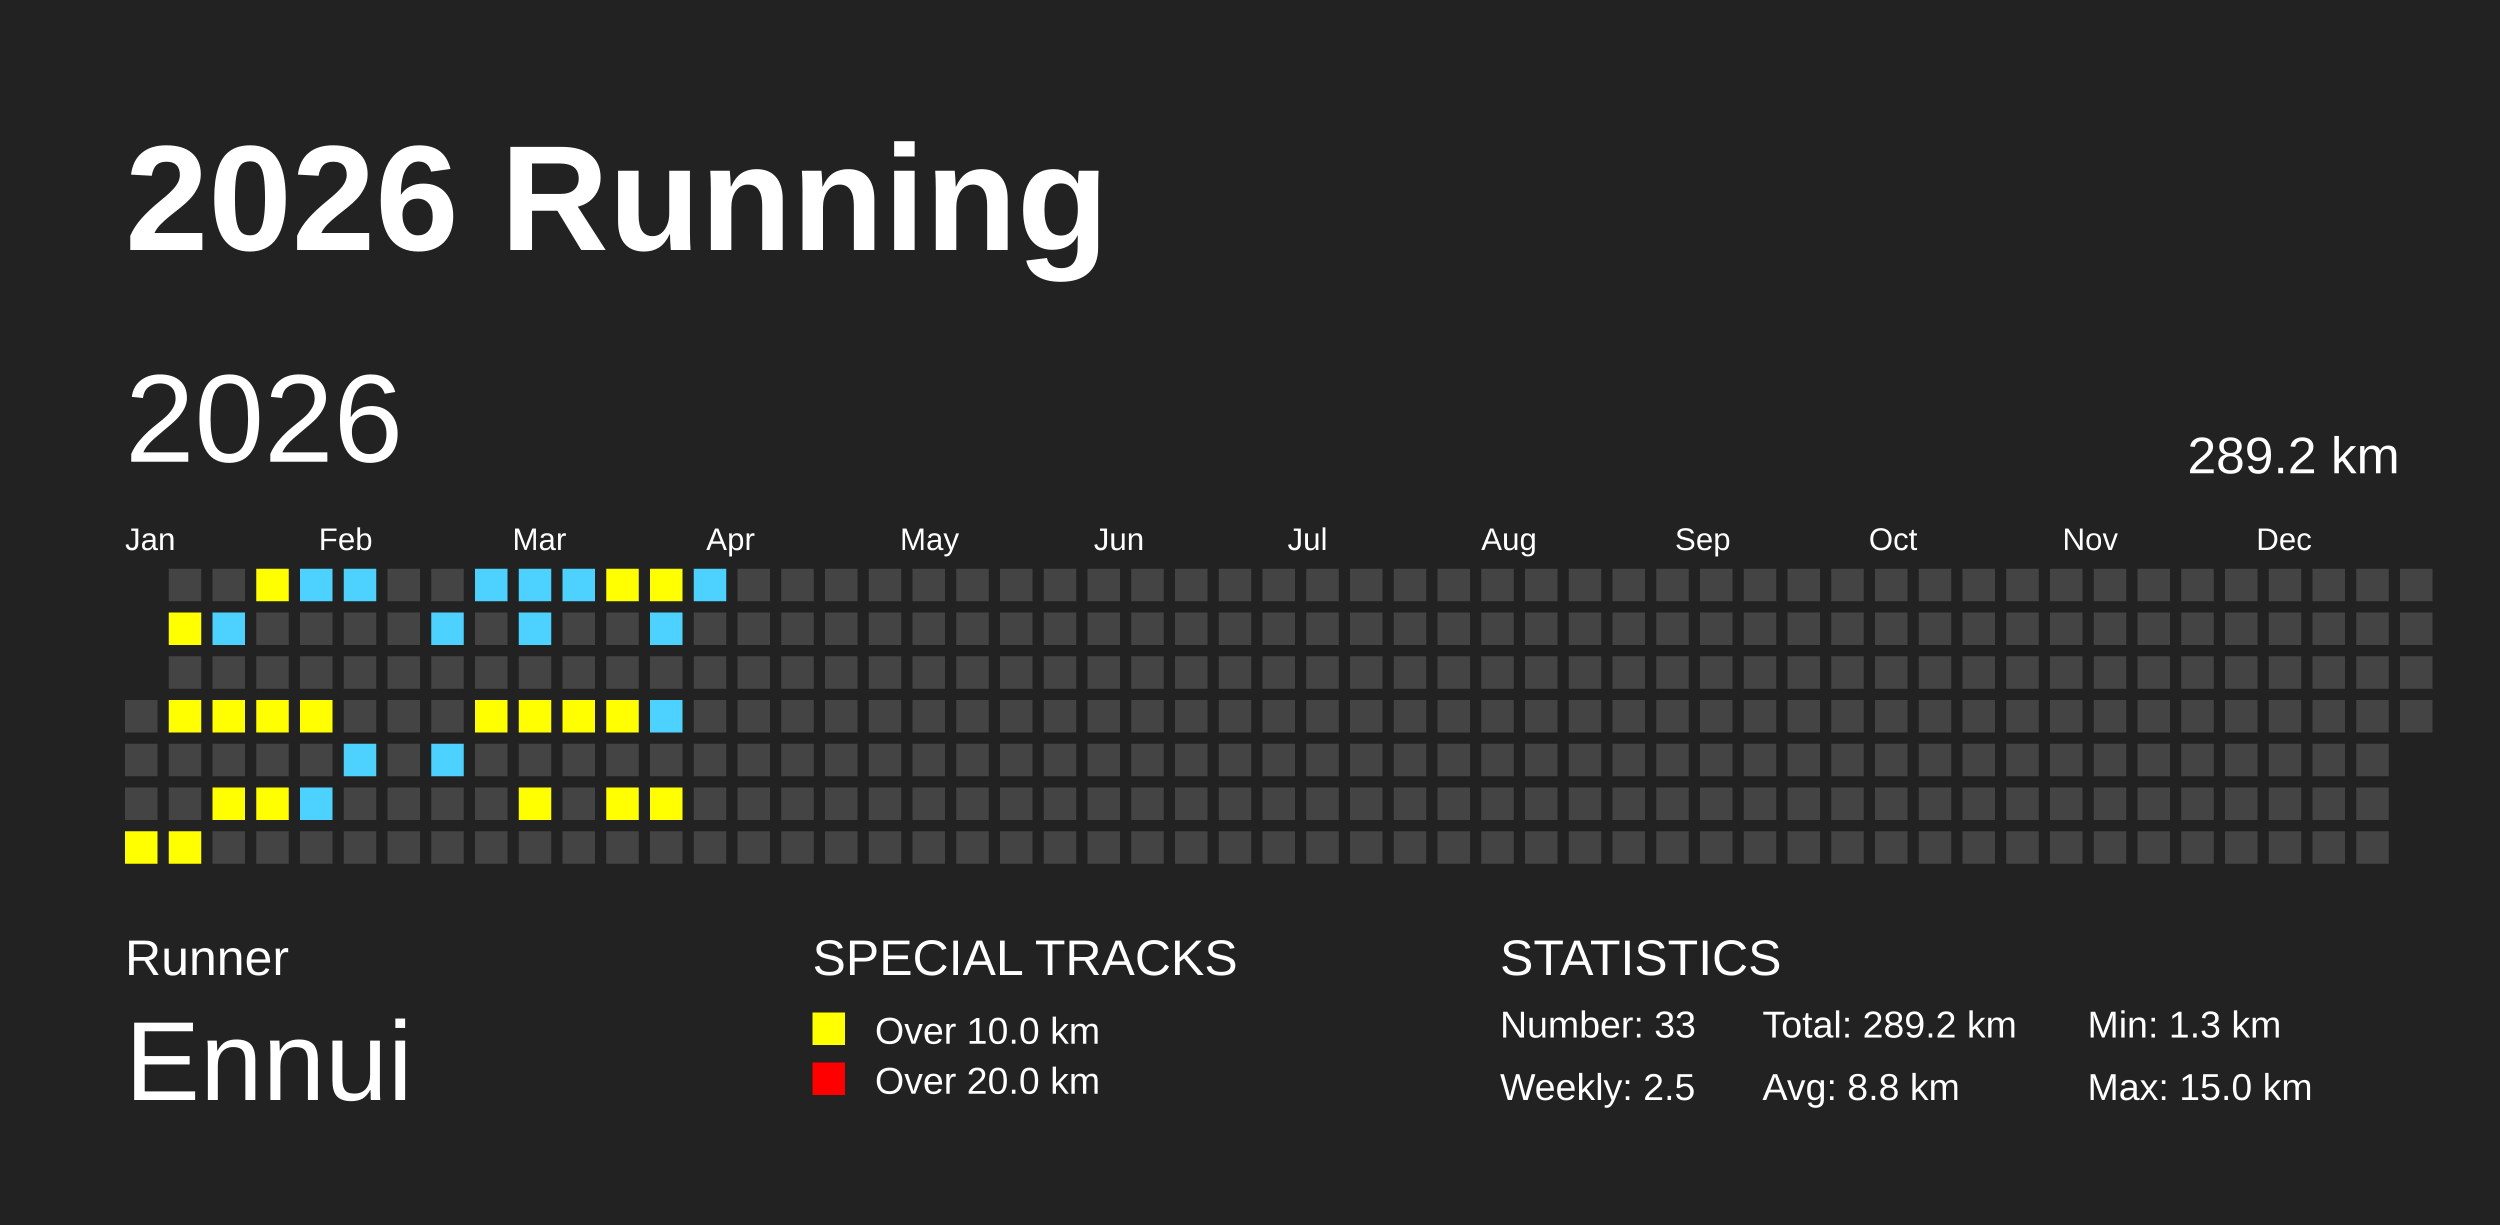
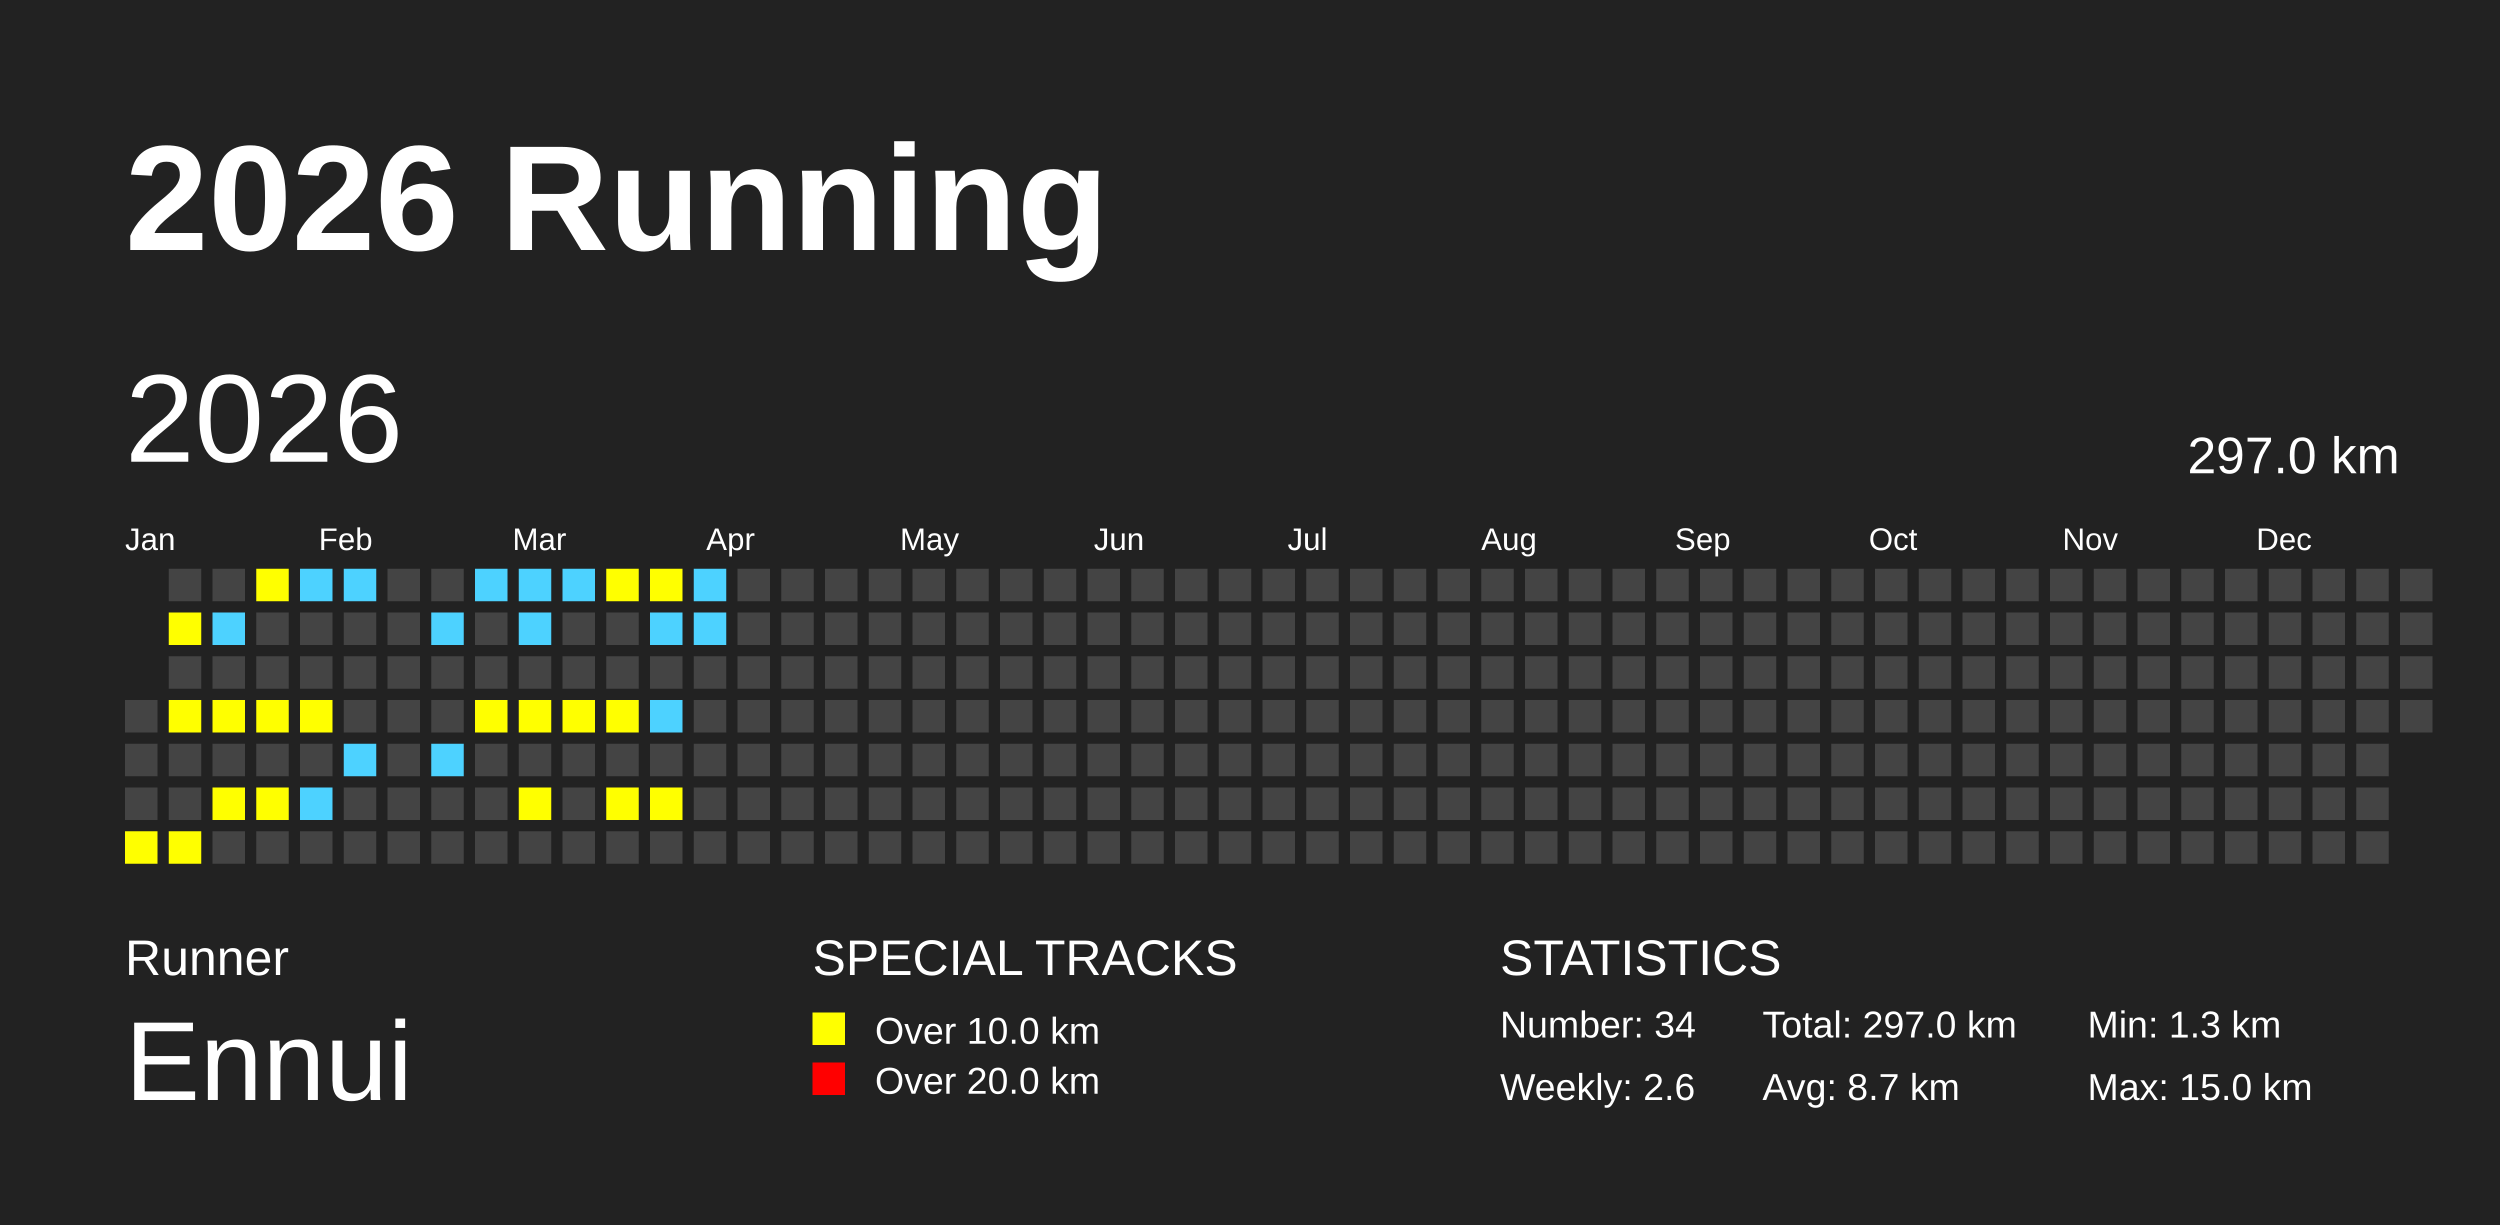
<svg xmlns="http://www.w3.org/2000/svg" baseProfile="full" height="98mm" version="1.1" viewBox="0,0,200,98" width="200mm">
  <defs />
  <rect fill="#222222" height="98" width="200" x="0" y="0" />
  <text fill="#FFFFFF" style="font-size:12px; font-family:Arial; font-weight:bold;" x="10" y="20">2026 Running</text>
  <text fill="#FFFFFF" style="font-size:4px; font-family:Arial" x="10" y="78">Runner</text>
  <text fill="#FFFFFF" style="font-size:9px; font-family:Arial" x="10" y="88">Ennui</text>
  <text fill="#FFFFFF" style="font-size:4px; font-family:Arial" x="65" y="78">SPECIAL TRACKS</text>
  <rect fill="yellow" height="2.6" width="2.6" x="65" y="81" />
  <text fill="#FFFFFF" style="font-size:3px; font-family:Arial" x="70" y="83.5">Over 10.0 km</text>
  <rect fill="red" height="2.6" width="2.6" x="65" y="85" />
  <text fill="#FFFFFF" style="font-size:3px; font-family:Arial" x="70" y="87.5">Over 20.0 km</text>
  <text fill="#FFFFFF" style="font-size:4px; font-family:Arial" x="120" y="78">STATISTICS</text>
-   <text fill="#FFFFFF" style="font-size:3px; font-family:Arial" x="120" y="83">Number: 33</text>
-   <text fill="#FFFFFF" style="font-size:3px; font-family:Arial" x="120" y="88">Weekly: 2.5</text>
-   <text fill="#FFFFFF" style="font-size:3px; font-family:Arial" x="141" y="83">Total: 289.2 km</text>
-   <text fill="#FFFFFF" style="font-size:3px; font-family:Arial" x="141" y="88">Avg: 8.8 km</text>
+   <text fill="#FFFFFF" style="font-size:3px; font-family:Arial" x="120" y="83">Number: 34</text>
+   <text fill="#FFFFFF" style="font-size:3px; font-family:Arial" x="120" y="88">Weekly: 2.6</text>
+   <text fill="#FFFFFF" style="font-size:3px; font-family:Arial" x="141" y="83">Total: 297.0 km</text>
+   <text fill="#FFFFFF" style="font-size:3px; font-family:Arial" x="141" y="88">Avg: 8.7 km</text>
  <text fill="#FFFFFF" style="font-size:3px; font-family:Arial" x="167" y="83">Min: 1.3 km</text>
  <text fill="#FFFFFF" style="font-size:3px; font-family:Arial" x="167" y="88">Max: 15.0 km</text>
  <text dominant-baseline="hanging" fill="#FFFFFF" style="font-size:10.0px; font-family:Arial;" x="10" y="30">2026</text>
-   <text dominant-baseline="hanging" fill="#FFFFFF" style="font-size:4.125px; font-family:Arial;" x="175" y="35">289.2 km</text>
+   <text dominant-baseline="hanging" fill="#FFFFFF" style="font-size:4.125px; font-family:Arial;" x="175" y="35">297.0 km</text>
  <text fill="#FFFFFF" style="font-size:2.5px; font-family:Arial" x="10.0" y="44">Jan</text>
  <text fill="#FFFFFF" style="font-size:2.5px; font-family:Arial" x="25.5" y="44">Feb</text>
  <text fill="#FFFFFF" style="font-size:2.5px; font-family:Arial" x="41.0" y="44">Mar</text>
  <text fill="#FFFFFF" style="font-size:2.5px; font-family:Arial" x="56.5" y="44">Apr</text>
  <text fill="#FFFFFF" style="font-size:2.5px; font-family:Arial" x="72.0" y="44">May</text>
  <text fill="#FFFFFF" style="font-size:2.5px; font-family:Arial" x="87.5" y="44">Jun</text>
  <text fill="#FFFFFF" style="font-size:2.5px; font-family:Arial" x="103.0" y="44">Jul</text>
  <text fill="#FFFFFF" style="font-size:2.5px; font-family:Arial" x="118.5" y="44">Aug</text>
  <text fill="#FFFFFF" style="font-size:2.5px; font-family:Arial" x="134.0" y="44">Sep</text>
  <text fill="#FFFFFF" style="font-size:2.5px; font-family:Arial" x="149.5" y="44">Oct</text>
  <text fill="#FFFFFF" style="font-size:2.5px; font-family:Arial" x="165.0" y="44">Nov</text>
  <text fill="#FFFFFF" style="font-size:2.5px; font-family:Arial" x="180.5" y="44">Dec</text>
  <rect fill="#444444" height="2.6" width="2.6" x="10.0" y="56.0" />
  <rect fill="#444444" height="2.6" width="2.6" x="10.0" y="59.5" />
  <rect fill="#444444" height="2.6" width="2.6" x="10.0" y="63.0" />
  <rect fill="yellow" height="2.6" width="2.6" x="10.0" y="66.5" />
  <rect fill="#444444" height="2.6" width="2.6" x="13.5" y="45.5" />
  <rect fill="yellow" height="2.6" width="2.6" x="13.5" y="49.0" />
  <rect fill="#444444" height="2.6" width="2.6" x="13.5" y="52.5" />
  <rect fill="yellow" height="2.6" width="2.6" x="13.5" y="56.0" />
  <rect fill="#444444" height="2.6" width="2.6" x="13.5" y="59.5" />
  <rect fill="#444444" height="2.6" width="2.6" x="13.5" y="63.0" />
  <rect fill="yellow" height="2.6" width="2.6" x="13.5" y="66.5" />
  <rect fill="#444444" height="2.6" width="2.6" x="17.0" y="45.5" />
  <rect fill="#4DD2FF" height="2.6" width="2.6" x="17.0" y="49.0" />
  <rect fill="#444444" height="2.6" width="2.6" x="17.0" y="52.5" />
  <rect fill="yellow" height="2.6" width="2.6" x="17.0" y="56.0" />
  <rect fill="#444444" height="2.6" width="2.6" x="17.0" y="59.5" />
  <rect fill="yellow" height="2.6" width="2.6" x="17.0" y="63.0" />
  <rect fill="#444444" height="2.6" width="2.6" x="17.0" y="66.5" />
  <rect fill="yellow" height="2.6" width="2.6" x="20.5" y="45.5" />
  <rect fill="#444444" height="2.6" width="2.6" x="20.5" y="49.0" />
  <rect fill="#444444" height="2.6" width="2.6" x="20.5" y="52.5" />
  <rect fill="yellow" height="2.6" width="2.6" x="20.5" y="56.0" />
  <rect fill="#444444" height="2.6" width="2.6" x="20.5" y="59.5" />
  <rect fill="yellow" height="2.6" width="2.6" x="20.5" y="63.0" />
  <rect fill="#444444" height="2.6" width="2.6" x="20.5" y="66.5" />
  <rect fill="#4DD2FF" height="2.6" width="2.6" x="24.0" y="45.5" />
  <rect fill="#444444" height="2.6" width="2.6" x="24.0" y="49.0" />
  <rect fill="#444444" height="2.6" width="2.6" x="24.0" y="52.5" />
  <rect fill="yellow" height="2.6" width="2.6" x="24.0" y="56.0" />
  <rect fill="#444444" height="2.6" width="2.6" x="24.0" y="59.5" />
  <rect fill="#4DD2FF" height="2.6" width="2.6" x="24.0" y="63.0" />
  <rect fill="#444444" height="2.6" width="2.6" x="24.0" y="66.5" />
  <rect fill="#4DD2FF" height="2.6" width="2.6" x="27.5" y="45.5" />
  <rect fill="#444444" height="2.6" width="2.6" x="27.5" y="49.0" />
  <rect fill="#444444" height="2.6" width="2.6" x="27.5" y="52.5" />
  <rect fill="#444444" height="2.6" width="2.6" x="27.5" y="56.0" />
  <rect fill="#4DD2FF" height="2.6" width="2.6" x="27.5" y="59.5" />
  <rect fill="#444444" height="2.6" width="2.6" x="27.5" y="63.0" />
  <rect fill="#444444" height="2.6" width="2.6" x="27.5" y="66.5" />
  <rect fill="#444444" height="2.6" width="2.6" x="31.0" y="45.5" />
  <rect fill="#444444" height="2.6" width="2.6" x="31.0" y="49.0" />
  <rect fill="#444444" height="2.6" width="2.6" x="31.0" y="52.5" />
  <rect fill="#444444" height="2.6" width="2.6" x="31.0" y="56.0" />
  <rect fill="#444444" height="2.6" width="2.6" x="31.0" y="59.5" />
  <rect fill="#444444" height="2.6" width="2.6" x="31.0" y="63.0" />
  <rect fill="#444444" height="2.6" width="2.6" x="31.0" y="66.5" />
  <rect fill="#444444" height="2.6" width="2.6" x="34.5" y="45.5" />
  <rect fill="#4DD2FF" height="2.6" width="2.6" x="34.5" y="49.0" />
  <rect fill="#444444" height="2.6" width="2.6" x="34.5" y="52.5" />
  <rect fill="#444444" height="2.6" width="2.6" x="34.5" y="56.0" />
  <rect fill="#4DD2FF" height="2.6" width="2.6" x="34.5" y="59.5" />
  <rect fill="#444444" height="2.6" width="2.6" x="34.5" y="63.0" />
  <rect fill="#444444" height="2.6" width="2.6" x="34.5" y="66.5" />
  <rect fill="#4DD2FF" height="2.6" width="2.6" x="38.0" y="45.5" />
  <rect fill="#444444" height="2.6" width="2.6" x="38.0" y="49.0" />
  <rect fill="#444444" height="2.6" width="2.6" x="38.0" y="52.5" />
  <rect fill="yellow" height="2.6" width="2.6" x="38.0" y="56.0" />
  <rect fill="#444444" height="2.6" width="2.6" x="38.0" y="59.5" />
  <rect fill="#444444" height="2.6" width="2.6" x="38.0" y="63.0" />
  <rect fill="#444444" height="2.6" width="2.6" x="38.0" y="66.5" />
  <rect fill="#4DD2FF" height="2.6" width="2.6" x="41.5" y="45.5" />
  <rect fill="#4DD2FF" height="2.6" width="2.6" x="41.5" y="49.0" />
  <rect fill="#444444" height="2.6" width="2.6" x="41.5" y="52.5" />
  <rect fill="yellow" height="2.6" width="2.6" x="41.5" y="56.0" />
  <rect fill="#444444" height="2.6" width="2.6" x="41.5" y="59.5" />
  <rect fill="yellow" height="2.6" width="2.6" x="41.5" y="63.0" />
  <rect fill="#444444" height="2.6" width="2.6" x="41.5" y="66.5" />
  <rect fill="#4DD2FF" height="2.6" width="2.6" x="45.0" y="45.5" />
  <rect fill="#444444" height="2.6" width="2.6" x="45.0" y="49.0" />
  <rect fill="#444444" height="2.6" width="2.6" x="45.0" y="52.5" />
  <rect fill="yellow" height="2.6" width="2.6" x="45.0" y="56.0" />
  <rect fill="#444444" height="2.6" width="2.6" x="45.0" y="59.5" />
  <rect fill="#444444" height="2.6" width="2.6" x="45.0" y="63.0" />
  <rect fill="#444444" height="2.6" width="2.6" x="45.0" y="66.5" />
  <rect fill="yellow" height="2.6" width="2.6" x="48.5" y="45.5" />
  <rect fill="#444444" height="2.6" width="2.6" x="48.5" y="49.0" />
  <rect fill="#444444" height="2.6" width="2.6" x="48.5" y="52.5" />
  <rect fill="yellow" height="2.6" width="2.6" x="48.5" y="56.0" />
  <rect fill="#444444" height="2.6" width="2.6" x="48.5" y="59.5" />
  <rect fill="yellow" height="2.6" width="2.6" x="48.5" y="63.0" />
  <rect fill="#444444" height="2.6" width="2.6" x="48.5" y="66.5" />
  <rect fill="yellow" height="2.6" width="2.6" x="52.0" y="45.5" />
  <rect fill="#4DD2FF" height="2.6" width="2.6" x="52.0" y="49.0" />
  <rect fill="#444444" height="2.6" width="2.6" x="52.0" y="52.5" />
  <rect fill="#4DD2FF" height="2.6" width="2.6" x="52.0" y="56.0" />
  <rect fill="#444444" height="2.6" width="2.6" x="52.0" y="59.5" />
  <rect fill="yellow" height="2.6" width="2.6" x="52.0" y="63.0" />
  <rect fill="#444444" height="2.6" width="2.6" x="52.0" y="66.5" />
  <rect fill="#4DD2FF" height="2.6" width="2.6" x="55.5" y="45.5" />
-   <rect fill="#444444" height="2.6" width="2.6" x="55.5" y="49.0" />
+   <rect fill="#4DD2FF" height="2.6" width="2.6" x="55.5" y="49.0" />
  <rect fill="#444444" height="2.6" width="2.6" x="55.5" y="52.5" />
  <rect fill="#444444" height="2.6" width="2.6" x="55.5" y="56.0" />
  <rect fill="#444444" height="2.6" width="2.6" x="55.5" y="59.5" />
  <rect fill="#444444" height="2.6" width="2.6" x="55.5" y="63.0" />
  <rect fill="#444444" height="2.6" width="2.6" x="55.5" y="66.5" />
  <rect fill="#444444" height="2.6" width="2.6" x="59.0" y="45.5" />
  <rect fill="#444444" height="2.6" width="2.6" x="59.0" y="49.0" />
  <rect fill="#444444" height="2.6" width="2.6" x="59.0" y="52.5" />
  <rect fill="#444444" height="2.6" width="2.6" x="59.0" y="56.0" />
  <rect fill="#444444" height="2.6" width="2.6" x="59.0" y="59.5" />
  <rect fill="#444444" height="2.6" width="2.6" x="59.0" y="63.0" />
  <rect fill="#444444" height="2.6" width="2.6" x="59.0" y="66.5" />
  <rect fill="#444444" height="2.6" width="2.6" x="62.5" y="45.5" />
  <rect fill="#444444" height="2.6" width="2.6" x="62.5" y="49.0" />
  <rect fill="#444444" height="2.6" width="2.6" x="62.5" y="52.5" />
  <rect fill="#444444" height="2.6" width="2.6" x="62.5" y="56.0" />
  <rect fill="#444444" height="2.6" width="2.6" x="62.5" y="59.5" />
  <rect fill="#444444" height="2.6" width="2.6" x="62.5" y="63.0" />
  <rect fill="#444444" height="2.6" width="2.6" x="62.5" y="66.5" />
  <rect fill="#444444" height="2.6" width="2.6" x="66.0" y="45.5" />
  <rect fill="#444444" height="2.6" width="2.6" x="66.0" y="49.0" />
  <rect fill="#444444" height="2.6" width="2.6" x="66.0" y="52.5" />
  <rect fill="#444444" height="2.6" width="2.6" x="66.0" y="56.0" />
  <rect fill="#444444" height="2.6" width="2.6" x="66.0" y="59.5" />
  <rect fill="#444444" height="2.6" width="2.6" x="66.0" y="63.0" />
  <rect fill="#444444" height="2.6" width="2.6" x="66.0" y="66.5" />
  <rect fill="#444444" height="2.6" width="2.6" x="69.5" y="45.5" />
  <rect fill="#444444" height="2.6" width="2.6" x="69.5" y="49.0" />
  <rect fill="#444444" height="2.6" width="2.6" x="69.5" y="52.5" />
  <rect fill="#444444" height="2.6" width="2.6" x="69.5" y="56.0" />
  <rect fill="#444444" height="2.6" width="2.6" x="69.5" y="59.5" />
  <rect fill="#444444" height="2.6" width="2.6" x="69.5" y="63.0" />
  <rect fill="#444444" height="2.6" width="2.6" x="69.5" y="66.5" />
  <rect fill="#444444" height="2.6" width="2.6" x="73.0" y="45.5" />
  <rect fill="#444444" height="2.6" width="2.6" x="73.0" y="49.0" />
  <rect fill="#444444" height="2.6" width="2.6" x="73.0" y="52.5" />
  <rect fill="#444444" height="2.6" width="2.6" x="73.0" y="56.0" />
  <rect fill="#444444" height="2.6" width="2.6" x="73.0" y="59.5" />
  <rect fill="#444444" height="2.6" width="2.6" x="73.0" y="63.0" />
  <rect fill="#444444" height="2.6" width="2.6" x="73.0" y="66.5" />
  <rect fill="#444444" height="2.6" width="2.6" x="76.5" y="45.5" />
  <rect fill="#444444" height="2.6" width="2.6" x="76.5" y="49.0" />
  <rect fill="#444444" height="2.6" width="2.6" x="76.5" y="52.5" />
  <rect fill="#444444" height="2.6" width="2.6" x="76.5" y="56.0" />
  <rect fill="#444444" height="2.6" width="2.6" x="76.5" y="59.5" />
  <rect fill="#444444" height="2.6" width="2.6" x="76.5" y="63.0" />
  <rect fill="#444444" height="2.6" width="2.6" x="76.5" y="66.5" />
  <rect fill="#444444" height="2.6" width="2.6" x="80.0" y="45.5" />
  <rect fill="#444444" height="2.6" width="2.6" x="80.0" y="49.0" />
  <rect fill="#444444" height="2.6" width="2.6" x="80.0" y="52.5" />
  <rect fill="#444444" height="2.6" width="2.6" x="80.0" y="56.0" />
  <rect fill="#444444" height="2.6" width="2.6" x="80.0" y="59.5" />
  <rect fill="#444444" height="2.6" width="2.6" x="80.0" y="63.0" />
  <rect fill="#444444" height="2.6" width="2.6" x="80.0" y="66.5" />
  <rect fill="#444444" height="2.6" width="2.6" x="83.5" y="45.5" />
  <rect fill="#444444" height="2.6" width="2.6" x="83.5" y="49.0" />
  <rect fill="#444444" height="2.6" width="2.6" x="83.5" y="52.5" />
  <rect fill="#444444" height="2.6" width="2.6" x="83.5" y="56.0" />
  <rect fill="#444444" height="2.6" width="2.6" x="83.5" y="59.5" />
  <rect fill="#444444" height="2.6" width="2.6" x="83.5" y="63.0" />
  <rect fill="#444444" height="2.6" width="2.6" x="83.5" y="66.5" />
  <rect fill="#444444" height="2.6" width="2.6" x="87.0" y="45.5" />
  <rect fill="#444444" height="2.6" width="2.6" x="87.0" y="49.0" />
  <rect fill="#444444" height="2.6" width="2.6" x="87.0" y="52.5" />
  <rect fill="#444444" height="2.6" width="2.6" x="87.0" y="56.0" />
  <rect fill="#444444" height="2.6" width="2.6" x="87.0" y="59.5" />
  <rect fill="#444444" height="2.6" width="2.6" x="87.0" y="63.0" />
  <rect fill="#444444" height="2.6" width="2.6" x="87.0" y="66.5" />
  <rect fill="#444444" height="2.6" width="2.6" x="90.5" y="45.5" />
  <rect fill="#444444" height="2.6" width="2.6" x="90.5" y="49.0" />
  <rect fill="#444444" height="2.6" width="2.6" x="90.5" y="52.5" />
  <rect fill="#444444" height="2.6" width="2.6" x="90.5" y="56.0" />
  <rect fill="#444444" height="2.6" width="2.6" x="90.5" y="59.5" />
  <rect fill="#444444" height="2.6" width="2.6" x="90.5" y="63.0" />
  <rect fill="#444444" height="2.6" width="2.6" x="90.5" y="66.5" />
  <rect fill="#444444" height="2.6" width="2.6" x="94.0" y="45.5" />
  <rect fill="#444444" height="2.6" width="2.6" x="94.0" y="49.0" />
  <rect fill="#444444" height="2.6" width="2.6" x="94.0" y="52.5" />
  <rect fill="#444444" height="2.6" width="2.6" x="94.0" y="56.0" />
  <rect fill="#444444" height="2.6" width="2.6" x="94.0" y="59.5" />
  <rect fill="#444444" height="2.6" width="2.6" x="94.0" y="63.0" />
  <rect fill="#444444" height="2.6" width="2.6" x="94.0" y="66.5" />
  <rect fill="#444444" height="2.6" width="2.6" x="97.5" y="45.5" />
  <rect fill="#444444" height="2.6" width="2.6" x="97.5" y="49.0" />
  <rect fill="#444444" height="2.6" width="2.6" x="97.5" y="52.5" />
  <rect fill="#444444" height="2.6" width="2.6" x="97.5" y="56.0" />
  <rect fill="#444444" height="2.6" width="2.6" x="97.5" y="59.5" />
  <rect fill="#444444" height="2.6" width="2.6" x="97.5" y="63.0" />
  <rect fill="#444444" height="2.6" width="2.6" x="97.5" y="66.5" />
  <rect fill="#444444" height="2.6" width="2.6" x="101.0" y="45.5" />
  <rect fill="#444444" height="2.6" width="2.6" x="101.0" y="49.0" />
  <rect fill="#444444" height="2.6" width="2.6" x="101.0" y="52.5" />
  <rect fill="#444444" height="2.6" width="2.6" x="101.0" y="56.0" />
  <rect fill="#444444" height="2.6" width="2.6" x="101.0" y="59.5" />
  <rect fill="#444444" height="2.6" width="2.6" x="101.0" y="63.0" />
  <rect fill="#444444" height="2.6" width="2.6" x="101.0" y="66.5" />
  <rect fill="#444444" height="2.6" width="2.6" x="104.5" y="45.5" />
  <rect fill="#444444" height="2.6" width="2.6" x="104.5" y="49.0" />
  <rect fill="#444444" height="2.6" width="2.6" x="104.5" y="52.5" />
  <rect fill="#444444" height="2.6" width="2.6" x="104.5" y="56.0" />
  <rect fill="#444444" height="2.6" width="2.6" x="104.5" y="59.5" />
  <rect fill="#444444" height="2.6" width="2.6" x="104.5" y="63.0" />
  <rect fill="#444444" height="2.6" width="2.6" x="104.5" y="66.5" />
  <rect fill="#444444" height="2.6" width="2.6" x="108.0" y="45.5" />
  <rect fill="#444444" height="2.6" width="2.6" x="108.0" y="49.0" />
  <rect fill="#444444" height="2.6" width="2.6" x="108.0" y="52.5" />
  <rect fill="#444444" height="2.6" width="2.6" x="108.0" y="56.0" />
  <rect fill="#444444" height="2.6" width="2.6" x="108.0" y="59.5" />
  <rect fill="#444444" height="2.6" width="2.6" x="108.0" y="63.0" />
  <rect fill="#444444" height="2.6" width="2.6" x="108.0" y="66.5" />
  <rect fill="#444444" height="2.6" width="2.6" x="111.5" y="45.5" />
  <rect fill="#444444" height="2.6" width="2.6" x="111.5" y="49.0" />
  <rect fill="#444444" height="2.6" width="2.6" x="111.5" y="52.5" />
  <rect fill="#444444" height="2.6" width="2.6" x="111.5" y="56.0" />
  <rect fill="#444444" height="2.6" width="2.6" x="111.5" y="59.5" />
  <rect fill="#444444" height="2.6" width="2.6" x="111.5" y="63.0" />
  <rect fill="#444444" height="2.6" width="2.6" x="111.5" y="66.5" />
  <rect fill="#444444" height="2.6" width="2.6" x="115.0" y="45.5" />
  <rect fill="#444444" height="2.6" width="2.6" x="115.0" y="49.0" />
  <rect fill="#444444" height="2.6" width="2.6" x="115.0" y="52.5" />
  <rect fill="#444444" height="2.6" width="2.6" x="115.0" y="56.0" />
  <rect fill="#444444" height="2.6" width="2.6" x="115.0" y="59.5" />
  <rect fill="#444444" height="2.6" width="2.6" x="115.0" y="63.0" />
  <rect fill="#444444" height="2.6" width="2.6" x="115.0" y="66.5" />
  <rect fill="#444444" height="2.6" width="2.6" x="118.5" y="45.5" />
  <rect fill="#444444" height="2.6" width="2.6" x="118.5" y="49.0" />
  <rect fill="#444444" height="2.6" width="2.6" x="118.5" y="52.5" />
  <rect fill="#444444" height="2.6" width="2.6" x="118.5" y="56.0" />
  <rect fill="#444444" height="2.6" width="2.6" x="118.5" y="59.5" />
  <rect fill="#444444" height="2.6" width="2.6" x="118.5" y="63.0" />
  <rect fill="#444444" height="2.6" width="2.6" x="118.5" y="66.5" />
  <rect fill="#444444" height="2.6" width="2.6" x="122.0" y="45.5" />
  <rect fill="#444444" height="2.6" width="2.6" x="122.0" y="49.0" />
  <rect fill="#444444" height="2.6" width="2.6" x="122.0" y="52.5" />
  <rect fill="#444444" height="2.6" width="2.6" x="122.0" y="56.0" />
  <rect fill="#444444" height="2.6" width="2.6" x="122.0" y="59.5" />
  <rect fill="#444444" height="2.6" width="2.6" x="122.0" y="63.0" />
  <rect fill="#444444" height="2.6" width="2.6" x="122.0" y="66.5" />
  <rect fill="#444444" height="2.6" width="2.6" x="125.5" y="45.5" />
  <rect fill="#444444" height="2.6" width="2.6" x="125.5" y="49.0" />
  <rect fill="#444444" height="2.6" width="2.6" x="125.5" y="52.5" />
  <rect fill="#444444" height="2.6" width="2.6" x="125.5" y="56.0" />
  <rect fill="#444444" height="2.6" width="2.6" x="125.5" y="59.5" />
  <rect fill="#444444" height="2.6" width="2.6" x="125.5" y="63.0" />
  <rect fill="#444444" height="2.6" width="2.6" x="125.5" y="66.5" />
  <rect fill="#444444" height="2.6" width="2.6" x="129.0" y="45.5" />
  <rect fill="#444444" height="2.6" width="2.6" x="129.0" y="49.0" />
  <rect fill="#444444" height="2.6" width="2.6" x="129.0" y="52.5" />
  <rect fill="#444444" height="2.6" width="2.6" x="129.0" y="56.0" />
  <rect fill="#444444" height="2.6" width="2.6" x="129.0" y="59.5" />
  <rect fill="#444444" height="2.6" width="2.6" x="129.0" y="63.0" />
  <rect fill="#444444" height="2.6" width="2.6" x="129.0" y="66.5" />
  <rect fill="#444444" height="2.6" width="2.6" x="132.5" y="45.5" />
  <rect fill="#444444" height="2.6" width="2.6" x="132.5" y="49.0" />
  <rect fill="#444444" height="2.6" width="2.6" x="132.5" y="52.5" />
  <rect fill="#444444" height="2.6" width="2.6" x="132.5" y="56.0" />
  <rect fill="#444444" height="2.6" width="2.6" x="132.5" y="59.5" />
  <rect fill="#444444" height="2.6" width="2.6" x="132.5" y="63.0" />
  <rect fill="#444444" height="2.6" width="2.6" x="132.5" y="66.5" />
  <rect fill="#444444" height="2.6" width="2.6" x="136.0" y="45.5" />
  <rect fill="#444444" height="2.6" width="2.6" x="136.0" y="49.0" />
  <rect fill="#444444" height="2.6" width="2.6" x="136.0" y="52.5" />
  <rect fill="#444444" height="2.6" width="2.6" x="136.0" y="56.0" />
  <rect fill="#444444" height="2.6" width="2.6" x="136.0" y="59.5" />
  <rect fill="#444444" height="2.6" width="2.6" x="136.0" y="63.0" />
  <rect fill="#444444" height="2.6" width="2.6" x="136.0" y="66.5" />
  <rect fill="#444444" height="2.6" width="2.6" x="139.5" y="45.5" />
  <rect fill="#444444" height="2.6" width="2.6" x="139.5" y="49.0" />
  <rect fill="#444444" height="2.6" width="2.6" x="139.5" y="52.5" />
  <rect fill="#444444" height="2.6" width="2.6" x="139.5" y="56.0" />
  <rect fill="#444444" height="2.6" width="2.6" x="139.5" y="59.5" />
  <rect fill="#444444" height="2.6" width="2.6" x="139.5" y="63.0" />
  <rect fill="#444444" height="2.6" width="2.6" x="139.5" y="66.5" />
  <rect fill="#444444" height="2.6" width="2.6" x="143.0" y="45.5" />
  <rect fill="#444444" height="2.6" width="2.6" x="143.0" y="49.0" />
  <rect fill="#444444" height="2.6" width="2.6" x="143.0" y="52.5" />
  <rect fill="#444444" height="2.6" width="2.6" x="143.0" y="56.0" />
  <rect fill="#444444" height="2.6" width="2.6" x="143.0" y="59.5" />
  <rect fill="#444444" height="2.6" width="2.6" x="143.0" y="63.0" />
  <rect fill="#444444" height="2.6" width="2.6" x="143.0" y="66.5" />
  <rect fill="#444444" height="2.6" width="2.6" x="146.5" y="45.5" />
  <rect fill="#444444" height="2.6" width="2.6" x="146.5" y="49.0" />
  <rect fill="#444444" height="2.6" width="2.6" x="146.5" y="52.5" />
  <rect fill="#444444" height="2.6" width="2.6" x="146.5" y="56.0" />
  <rect fill="#444444" height="2.6" width="2.6" x="146.5" y="59.5" />
  <rect fill="#444444" height="2.6" width="2.6" x="146.5" y="63.0" />
  <rect fill="#444444" height="2.6" width="2.6" x="146.5" y="66.5" />
  <rect fill="#444444" height="2.6" width="2.6" x="150.0" y="45.5" />
  <rect fill="#444444" height="2.6" width="2.6" x="150.0" y="49.0" />
  <rect fill="#444444" height="2.6" width="2.6" x="150.0" y="52.5" />
  <rect fill="#444444" height="2.6" width="2.6" x="150.0" y="56.0" />
  <rect fill="#444444" height="2.6" width="2.6" x="150.0" y="59.5" />
  <rect fill="#444444" height="2.6" width="2.6" x="150.0" y="63.0" />
  <rect fill="#444444" height="2.6" width="2.6" x="150.0" y="66.5" />
  <rect fill="#444444" height="2.6" width="2.6" x="153.5" y="45.5" />
  <rect fill="#444444" height="2.6" width="2.6" x="153.5" y="49.0" />
  <rect fill="#444444" height="2.6" width="2.6" x="153.5" y="52.5" />
  <rect fill="#444444" height="2.6" width="2.6" x="153.5" y="56.0" />
  <rect fill="#444444" height="2.6" width="2.6" x="153.5" y="59.5" />
  <rect fill="#444444" height="2.6" width="2.6" x="153.5" y="63.0" />
  <rect fill="#444444" height="2.6" width="2.6" x="153.5" y="66.5" />
  <rect fill="#444444" height="2.6" width="2.6" x="157.0" y="45.5" />
  <rect fill="#444444" height="2.6" width="2.6" x="157.0" y="49.0" />
  <rect fill="#444444" height="2.6" width="2.6" x="157.0" y="52.5" />
  <rect fill="#444444" height="2.6" width="2.6" x="157.0" y="56.0" />
  <rect fill="#444444" height="2.6" width="2.6" x="157.0" y="59.5" />
  <rect fill="#444444" height="2.6" width="2.6" x="157.0" y="63.0" />
  <rect fill="#444444" height="2.6" width="2.6" x="157.0" y="66.5" />
  <rect fill="#444444" height="2.6" width="2.6" x="160.5" y="45.5" />
  <rect fill="#444444" height="2.6" width="2.6" x="160.5" y="49.0" />
  <rect fill="#444444" height="2.6" width="2.6" x="160.5" y="52.5" />
  <rect fill="#444444" height="2.6" width="2.6" x="160.5" y="56.0" />
  <rect fill="#444444" height="2.6" width="2.6" x="160.5" y="59.5" />
  <rect fill="#444444" height="2.6" width="2.6" x="160.5" y="63.0" />
  <rect fill="#444444" height="2.6" width="2.6" x="160.5" y="66.5" />
  <rect fill="#444444" height="2.6" width="2.6" x="164.0" y="45.5" />
  <rect fill="#444444" height="2.6" width="2.6" x="164.0" y="49.0" />
  <rect fill="#444444" height="2.6" width="2.6" x="164.0" y="52.5" />
  <rect fill="#444444" height="2.6" width="2.6" x="164.0" y="56.0" />
  <rect fill="#444444" height="2.6" width="2.6" x="164.0" y="59.5" />
  <rect fill="#444444" height="2.6" width="2.6" x="164.0" y="63.0" />
  <rect fill="#444444" height="2.6" width="2.6" x="164.0" y="66.5" />
  <rect fill="#444444" height="2.6" width="2.6" x="167.5" y="45.5" />
  <rect fill="#444444" height="2.6" width="2.6" x="167.5" y="49.0" />
  <rect fill="#444444" height="2.6" width="2.6" x="167.5" y="52.5" />
  <rect fill="#444444" height="2.6" width="2.6" x="167.5" y="56.0" />
  <rect fill="#444444" height="2.6" width="2.6" x="167.5" y="59.5" />
  <rect fill="#444444" height="2.6" width="2.6" x="167.5" y="63.0" />
  <rect fill="#444444" height="2.6" width="2.6" x="167.5" y="66.5" />
  <rect fill="#444444" height="2.6" width="2.6" x="171.0" y="45.5" />
  <rect fill="#444444" height="2.6" width="2.6" x="171.0" y="49.0" />
  <rect fill="#444444" height="2.6" width="2.6" x="171.0" y="52.5" />
  <rect fill="#444444" height="2.6" width="2.6" x="171.0" y="56.0" />
  <rect fill="#444444" height="2.6" width="2.6" x="171.0" y="59.5" />
  <rect fill="#444444" height="2.6" width="2.6" x="171.0" y="63.0" />
  <rect fill="#444444" height="2.6" width="2.6" x="171.0" y="66.5" />
  <rect fill="#444444" height="2.6" width="2.6" x="174.5" y="45.5" />
  <rect fill="#444444" height="2.6" width="2.6" x="174.5" y="49.0" />
  <rect fill="#444444" height="2.6" width="2.6" x="174.5" y="52.5" />
  <rect fill="#444444" height="2.6" width="2.6" x="174.5" y="56.0" />
  <rect fill="#444444" height="2.6" width="2.6" x="174.5" y="59.5" />
  <rect fill="#444444" height="2.6" width="2.6" x="174.5" y="63.0" />
  <rect fill="#444444" height="2.6" width="2.6" x="174.5" y="66.5" />
  <rect fill="#444444" height="2.6" width="2.6" x="178.0" y="45.5" />
  <rect fill="#444444" height="2.6" width="2.6" x="178.0" y="49.0" />
  <rect fill="#444444" height="2.6" width="2.6" x="178.0" y="52.5" />
  <rect fill="#444444" height="2.6" width="2.6" x="178.0" y="56.0" />
  <rect fill="#444444" height="2.6" width="2.6" x="178.0" y="59.5" />
  <rect fill="#444444" height="2.6" width="2.6" x="178.0" y="63.0" />
  <rect fill="#444444" height="2.6" width="2.6" x="178.0" y="66.5" />
  <rect fill="#444444" height="2.6" width="2.6" x="181.5" y="45.5" />
  <rect fill="#444444" height="2.6" width="2.6" x="181.5" y="49.0" />
  <rect fill="#444444" height="2.6" width="2.6" x="181.5" y="52.5" />
  <rect fill="#444444" height="2.6" width="2.6" x="181.5" y="56.0" />
  <rect fill="#444444" height="2.6" width="2.6" x="181.5" y="59.5" />
  <rect fill="#444444" height="2.6" width="2.6" x="181.5" y="63.0" />
  <rect fill="#444444" height="2.6" width="2.6" x="181.5" y="66.5" />
  <rect fill="#444444" height="2.6" width="2.6" x="185.0" y="45.5" />
  <rect fill="#444444" height="2.6" width="2.6" x="185.0" y="49.0" />
  <rect fill="#444444" height="2.6" width="2.6" x="185.0" y="52.5" />
  <rect fill="#444444" height="2.6" width="2.6" x="185.0" y="56.0" />
  <rect fill="#444444" height="2.6" width="2.6" x="185.0" y="59.5" />
  <rect fill="#444444" height="2.6" width="2.6" x="185.0" y="63.0" />
  <rect fill="#444444" height="2.6" width="2.6" x="185.0" y="66.5" />
  <rect fill="#444444" height="2.6" width="2.6" x="188.5" y="45.5" />
  <rect fill="#444444" height="2.6" width="2.6" x="188.5" y="49.0" />
  <rect fill="#444444" height="2.6" width="2.6" x="188.5" y="52.5" />
  <rect fill="#444444" height="2.6" width="2.6" x="188.5" y="56.0" />
  <rect fill="#444444" height="2.6" width="2.6" x="188.5" y="59.5" />
  <rect fill="#444444" height="2.6" width="2.6" x="188.5" y="63.0" />
  <rect fill="#444444" height="2.6" width="2.6" x="188.5" y="66.5" />
  <rect fill="#444444" height="2.6" width="2.6" x="192.0" y="45.5" />
  <rect fill="#444444" height="2.6" width="2.6" x="192.0" y="49.0" />
  <rect fill="#444444" height="2.6" width="2.6" x="192.0" y="52.5" />
  <rect fill="#444444" height="2.6" width="2.6" x="192.0" y="56.0" />
</svg>
